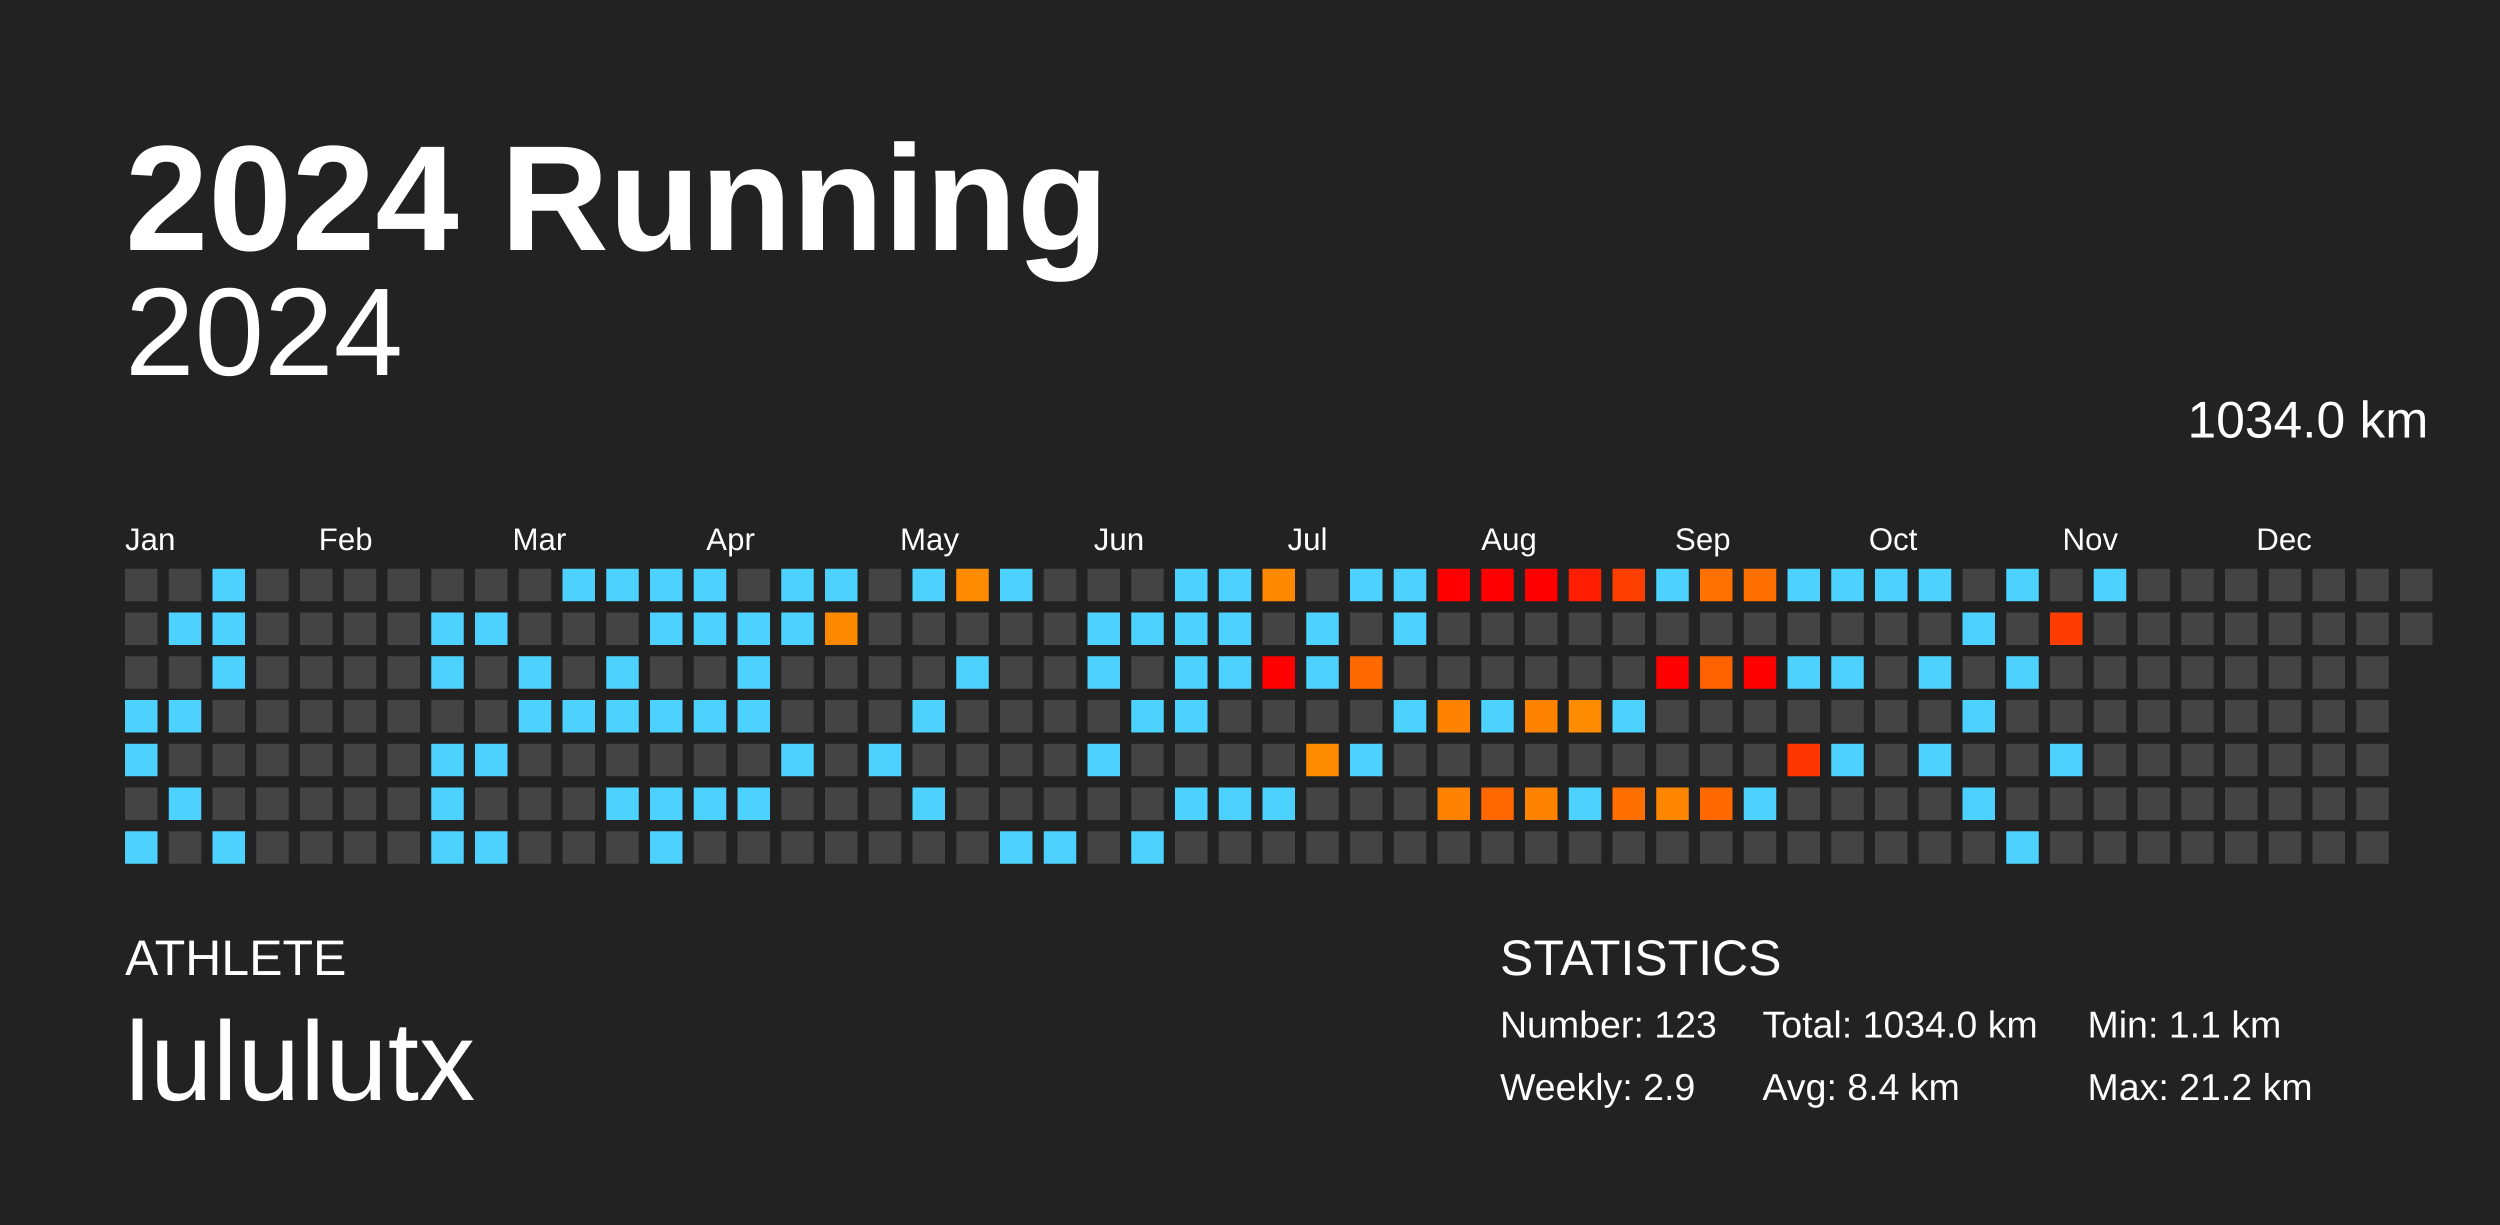
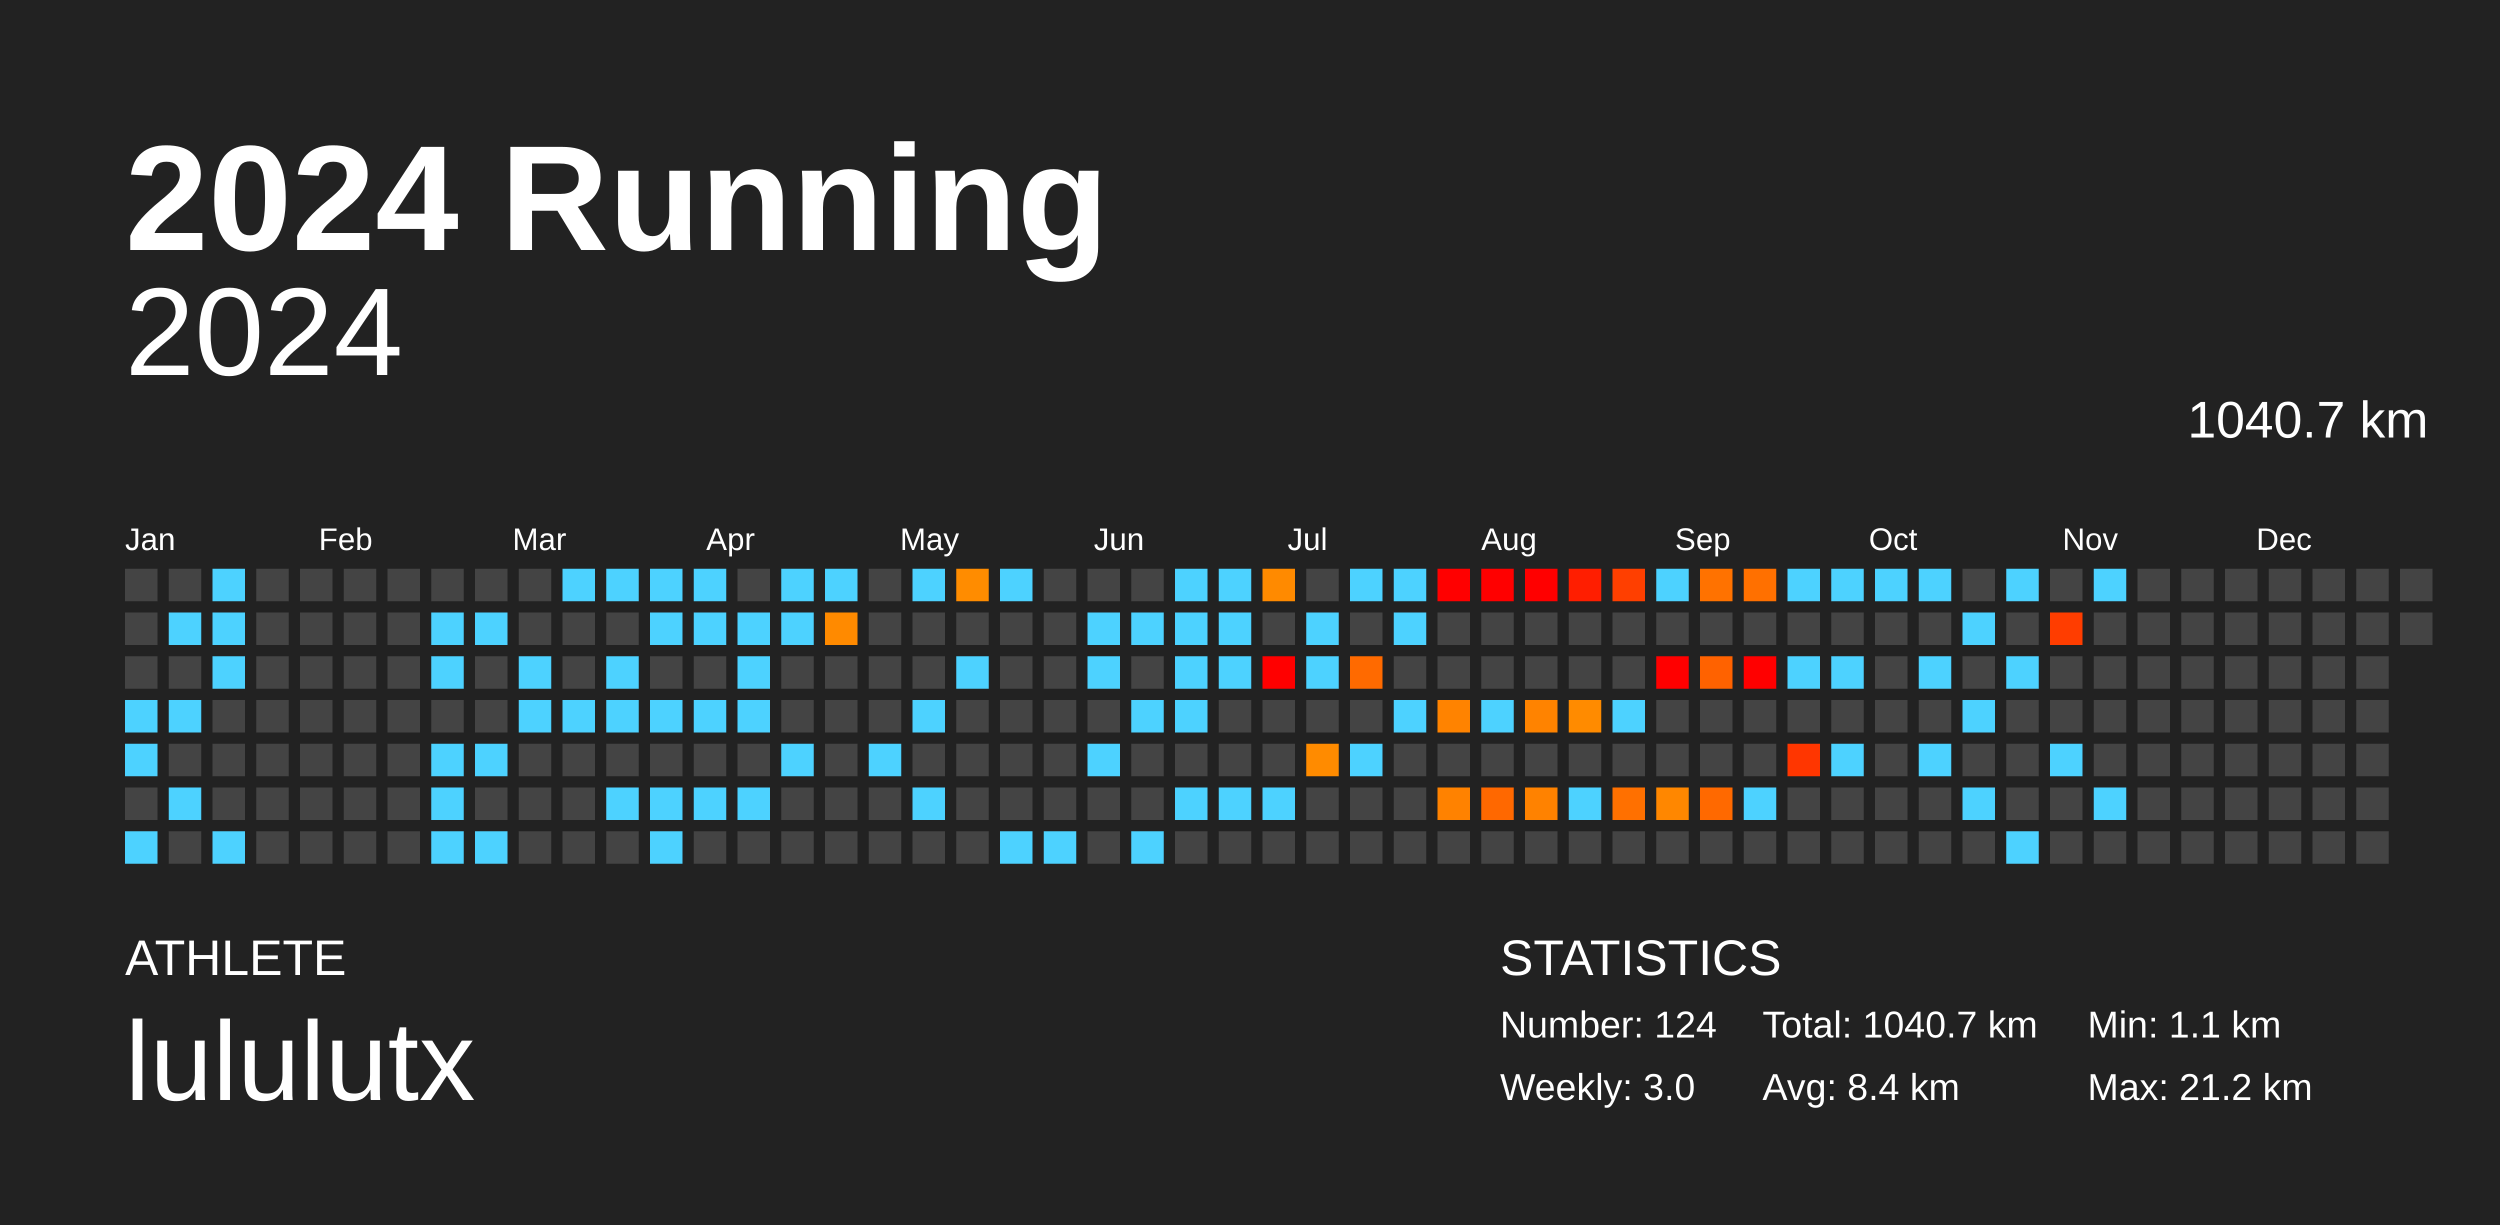
<svg xmlns="http://www.w3.org/2000/svg" baseProfile="full" height="98mm" version="1.1" viewBox="0,0,200,98" width="200mm">
  <defs />
  <rect fill="#222222" height="98" width="200" x="0" y="0" />
  <text fill="#FFFFFF" style="font-size:12px; font-family:Arial; font-weight:bold;" x="10" y="20">2024 Running</text>
  <text fill="#FFFFFF" style="font-size:4px; font-family:Arial" x="10" y="78">ATHLETE</text>
  <text fill="#FFFFFF" style="font-size:9px; font-family:Arial" x="10" y="88">lululutx</text>
  <text fill="#FFFFFF" style="font-size:4px; font-family:Arial" x="120" y="78">STATISTICS</text>
-   <text fill="#FFFFFF" style="font-size:3px; font-family:Arial" x="120" y="83">Number: 123</text>
-   <text fill="#FFFFFF" style="font-size:3px; font-family:Arial" x="120" y="88">Weekly: 2.9</text>
-   <text fill="#FFFFFF" style="font-size:3px; font-family:Arial" x="141" y="83">Total: 1034.0 km</text>
+   <text fill="#FFFFFF" style="font-size:3px; font-family:Arial" x="120" y="83">Number: 124</text>
+   <text fill="#FFFFFF" style="font-size:3px; font-family:Arial" x="120" y="88">Weekly: 3.0</text>
+   <text fill="#FFFFFF" style="font-size:3px; font-family:Arial" x="141" y="83">Total: 1040.7 km</text>
  <text fill="#FFFFFF" style="font-size:3px; font-family:Arial" x="141" y="88">Avg: 8.4 km</text>
  <text fill="#FFFFFF" style="font-size:3px; font-family:Arial" x="167" y="83">Min: 1.1 km</text>
  <text fill="#FFFFFF" style="font-size:3px; font-family:Arial" x="167" y="88">Max: 21.2 km</text>
  <text alignment-baseline="hanging" fill="#FFFFFF" style="font-size:10.0px; font-family:Arial;" x="10" y="30">2024</text>
-   <text alignment-baseline="hanging" fill="#FFFFFF" style="font-size:4.125px; font-family:Arial;" x="175" y="35">1034.0 km</text>
+   <text alignment-baseline="hanging" fill="#FFFFFF" style="font-size:4.125px; font-family:Arial;" x="175" y="35">1040.7 km</text>
  <text fill="#FFFFFF" style="font-size:2.5px; font-family:Arial" x="10.0" y="44">Jan</text>
  <text fill="#FFFFFF" style="font-size:2.5px; font-family:Arial" x="25.5" y="44">Feb</text>
  <text fill="#FFFFFF" style="font-size:2.5px; font-family:Arial" x="41.0" y="44">Mar</text>
  <text fill="#FFFFFF" style="font-size:2.5px; font-family:Arial" x="56.5" y="44">Apr</text>
  <text fill="#FFFFFF" style="font-size:2.5px; font-family:Arial" x="72.0" y="44">May</text>
  <text fill="#FFFFFF" style="font-size:2.5px; font-family:Arial" x="87.5" y="44">Jun</text>
  <text fill="#FFFFFF" style="font-size:2.5px; font-family:Arial" x="103.0" y="44">Jul</text>
  <text fill="#FFFFFF" style="font-size:2.5px; font-family:Arial" x="118.5" y="44">Aug</text>
  <text fill="#FFFFFF" style="font-size:2.5px; font-family:Arial" x="134.0" y="44">Sep</text>
  <text fill="#FFFFFF" style="font-size:2.5px; font-family:Arial" x="149.5" y="44">Oct</text>
  <text fill="#FFFFFF" style="font-size:2.5px; font-family:Arial" x="165.0" y="44">Nov</text>
  <text fill="#FFFFFF" style="font-size:2.5px; font-family:Arial" x="180.5" y="44">Dec</text>
  <rect fill="#444444" height="2.6" width="2.6" x="10.0" y="45.5" />
  <rect fill="#444444" height="2.6" width="2.6" x="10.0" y="49.0" />
  <rect fill="#444444" height="2.6" width="2.6" x="10.0" y="52.5" />
  <rect fill="#4dd2ff" height="2.6" width="2.6" x="10.0" y="56.0" />
  <rect fill="#4dd2ff" height="2.6" width="2.6" x="10.0" y="59.5" />
  <rect fill="#444444" height="2.6" width="2.6" x="10.0" y="63.0" />
  <rect fill="#4dd2ff" height="2.6" width="2.6" x="10.0" y="66.5" />
  <rect fill="#444444" height="2.6" width="2.6" x="13.5" y="45.5" />
  <rect fill="#4dd2ff" height="2.6" width="2.6" x="13.5" y="49.0" />
  <rect fill="#444444" height="2.6" width="2.6" x="13.5" y="52.5" />
  <rect fill="#4dd2ff" height="2.6" width="2.6" x="13.5" y="56.0" />
  <rect fill="#444444" height="2.6" width="2.6" x="13.5" y="59.5" />
  <rect fill="#4dd2ff" height="2.6" width="2.6" x="13.5" y="63.0" />
  <rect fill="#444444" height="2.6" width="2.6" x="13.5" y="66.5" />
  <rect fill="#4dd2ff" height="2.6" width="2.6" x="17.0" y="45.5" />
  <rect fill="#4dd2ff" height="2.6" width="2.6" x="17.0" y="49.0" />
  <rect fill="#4dd2ff" height="2.6" width="2.6" x="17.0" y="52.5" />
  <rect fill="#444444" height="2.6" width="2.6" x="17.0" y="56.0" />
  <rect fill="#444444" height="2.6" width="2.6" x="17.0" y="59.5" />
  <rect fill="#444444" height="2.6" width="2.6" x="17.0" y="63.0" />
  <rect fill="#4dd2ff" height="2.6" width="2.6" x="17.0" y="66.5" />
  <rect fill="#444444" height="2.6" width="2.6" x="20.5" y="45.5" />
  <rect fill="#444444" height="2.6" width="2.6" x="20.5" y="49.0" />
  <rect fill="#444444" height="2.6" width="2.6" x="20.5" y="52.5" />
  <rect fill="#444444" height="2.6" width="2.6" x="20.5" y="56.0" />
  <rect fill="#444444" height="2.6" width="2.6" x="20.5" y="59.5" />
  <rect fill="#444444" height="2.6" width="2.6" x="20.5" y="63.0" />
  <rect fill="#444444" height="2.6" width="2.6" x="20.5" y="66.5" />
  <rect fill="#444444" height="2.6" width="2.6" x="24.0" y="45.5" />
  <rect fill="#444444" height="2.6" width="2.6" x="24.0" y="49.0" />
  <rect fill="#444444" height="2.6" width="2.6" x="24.0" y="52.5" />
  <rect fill="#444444" height="2.6" width="2.6" x="24.0" y="56.0" />
  <rect fill="#444444" height="2.6" width="2.6" x="24.0" y="59.5" />
  <rect fill="#444444" height="2.6" width="2.6" x="24.0" y="63.0" />
  <rect fill="#444444" height="2.6" width="2.6" x="24.0" y="66.5" />
  <rect fill="#444444" height="2.6" width="2.6" x="27.5" y="45.5" />
  <rect fill="#444444" height="2.6" width="2.6" x="27.5" y="49.0" />
  <rect fill="#444444" height="2.6" width="2.6" x="27.5" y="52.5" />
  <rect fill="#444444" height="2.6" width="2.6" x="27.5" y="56.0" />
  <rect fill="#444444" height="2.6" width="2.6" x="27.5" y="59.5" />
  <rect fill="#444444" height="2.6" width="2.6" x="27.5" y="63.0" />
  <rect fill="#444444" height="2.6" width="2.6" x="27.5" y="66.5" />
  <rect fill="#444444" height="2.6" width="2.6" x="31.0" y="45.5" />
  <rect fill="#444444" height="2.6" width="2.6" x="31.0" y="49.0" />
  <rect fill="#444444" height="2.6" width="2.6" x="31.0" y="52.5" />
  <rect fill="#444444" height="2.6" width="2.6" x="31.0" y="56.0" />
  <rect fill="#444444" height="2.6" width="2.6" x="31.0" y="59.5" />
  <rect fill="#444444" height="2.6" width="2.6" x="31.0" y="63.0" />
  <rect fill="#444444" height="2.6" width="2.6" x="31.0" y="66.5" />
  <rect fill="#444444" height="2.6" width="2.6" x="34.5" y="45.5" />
  <rect fill="#4dd2ff" height="2.6" width="2.6" x="34.5" y="49.0" />
  <rect fill="#4dd2ff" height="2.6" width="2.6" x="34.5" y="52.5" />
  <rect fill="#444444" height="2.6" width="2.6" x="34.5" y="56.0" />
  <rect fill="#4dd2ff" height="2.6" width="2.6" x="34.5" y="59.5" />
  <rect fill="#4dd2ff" height="2.6" width="2.6" x="34.5" y="63.0" />
  <rect fill="#4dd2ff" height="2.6" width="2.6" x="34.5" y="66.5" />
  <rect fill="#444444" height="2.6" width="2.6" x="38.0" y="45.5" />
  <rect fill="#4dd2ff" height="2.6" width="2.6" x="38.0" y="49.0" />
  <rect fill="#444444" height="2.6" width="2.6" x="38.0" y="52.5" />
  <rect fill="#444444" height="2.6" width="2.6" x="38.0" y="56.0" />
  <rect fill="#4dd2ff" height="2.6" width="2.6" x="38.0" y="59.5" />
  <rect fill="#444444" height="2.6" width="2.6" x="38.0" y="63.0" />
  <rect fill="#4dd2ff" height="2.6" width="2.6" x="38.0" y="66.5" />
  <rect fill="#444444" height="2.6" width="2.6" x="41.5" y="45.5" />
  <rect fill="#444444" height="2.6" width="2.6" x="41.5" y="49.0" />
  <rect fill="#4dd2ff" height="2.6" width="2.6" x="41.5" y="52.5" />
  <rect fill="#4dd2ff" height="2.6" width="2.6" x="41.5" y="56.0" />
  <rect fill="#444444" height="2.6" width="2.6" x="41.5" y="59.5" />
  <rect fill="#444444" height="2.6" width="2.6" x="41.5" y="63.0" />
  <rect fill="#444444" height="2.6" width="2.6" x="41.5" y="66.5" />
  <rect fill="#4dd2ff" height="2.6" width="2.6" x="45.0" y="45.5" />
  <rect fill="#444444" height="2.6" width="2.6" x="45.0" y="49.0" />
  <rect fill="#444444" height="2.6" width="2.6" x="45.0" y="52.5" />
  <rect fill="#4dd2ff" height="2.6" width="2.6" x="45.0" y="56.0" />
  <rect fill="#444444" height="2.6" width="2.6" x="45.0" y="59.5" />
  <rect fill="#444444" height="2.6" width="2.6" x="45.0" y="63.0" />
  <rect fill="#444444" height="2.6" width="2.6" x="45.0" y="66.5" />
  <rect fill="#4dd2ff" height="2.6" width="2.6" x="48.5" y="45.5" />
  <rect fill="#444444" height="2.6" width="2.6" x="48.5" y="49.0" />
  <rect fill="#4dd2ff" height="2.6" width="2.6" x="48.5" y="52.5" />
  <rect fill="#4dd2ff" height="2.6" width="2.6" x="48.5" y="56.0" />
  <rect fill="#444444" height="2.6" width="2.6" x="48.5" y="59.5" />
  <rect fill="#4dd2ff" height="2.6" width="2.6" x="48.5" y="63.0" />
  <rect fill="#444444" height="2.6" width="2.6" x="48.5" y="66.5" />
  <rect fill="#4dd2ff" height="2.6" width="2.6" x="52.0" y="45.5" />
  <rect fill="#4dd2ff" height="2.6" width="2.6" x="52.0" y="49.0" />
  <rect fill="#444444" height="2.6" width="2.6" x="52.0" y="52.5" />
  <rect fill="#4dd2ff" height="2.6" width="2.6" x="52.0" y="56.0" />
  <rect fill="#444444" height="2.6" width="2.6" x="52.0" y="59.5" />
  <rect fill="#4dd2ff" height="2.6" width="2.6" x="52.0" y="63.0" />
  <rect fill="#4dd2ff" height="2.6" width="2.6" x="52.0" y="66.5" />
  <rect fill="#4dd2ff" height="2.6" width="2.6" x="55.5" y="45.5" />
  <rect fill="#4dd2ff" height="2.6" width="2.6" x="55.5" y="49.0" />
  <rect fill="#444444" height="2.6" width="2.6" x="55.5" y="52.5" />
  <rect fill="#4dd2ff" height="2.6" width="2.6" x="55.5" y="56.0" />
  <rect fill="#444444" height="2.6" width="2.6" x="55.5" y="59.5" />
  <rect fill="#4dd2ff" height="2.6" width="2.6" x="55.5" y="63.0" />
  <rect fill="#444444" height="2.6" width="2.6" x="55.5" y="66.5" />
  <rect fill="#444444" height="2.6" width="2.6" x="59.0" y="45.5" />
  <rect fill="#4dd2ff" height="2.6" width="2.6" x="59.0" y="49.0" />
  <rect fill="#4dd2ff" height="2.6" width="2.6" x="59.0" y="52.5" />
  <rect fill="#4dd2ff" height="2.6" width="2.6" x="59.0" y="56.0" />
  <rect fill="#444444" height="2.6" width="2.6" x="59.0" y="59.5" />
  <rect fill="#4dd2ff" height="2.6" width="2.6" x="59.0" y="63.0" />
  <rect fill="#444444" height="2.6" width="2.6" x="59.0" y="66.5" />
  <rect fill="#4dd2ff" height="2.6" width="2.6" x="62.5" y="45.5" />
  <rect fill="#4dd2ff" height="2.6" width="2.6" x="62.5" y="49.0" />
  <rect fill="#444444" height="2.6" width="2.6" x="62.5" y="52.5" />
  <rect fill="#444444" height="2.6" width="2.6" x="62.5" y="56.0" />
  <rect fill="#4dd2ff" height="2.6" width="2.6" x="62.5" y="59.5" />
  <rect fill="#444444" height="2.6" width="2.6" x="62.5" y="63.0" />
  <rect fill="#444444" height="2.6" width="2.6" x="62.5" y="66.5" />
  <rect fill="#4dd2ff" height="2.6" width="2.6" x="66.0" y="45.5" />
  <rect fill="#ff8a00" height="2.6" width="2.6" x="66.0" y="49.0" />
  <rect fill="#444444" height="2.6" width="2.6" x="66.0" y="52.5" />
  <rect fill="#444444" height="2.6" width="2.6" x="66.0" y="56.0" />
  <rect fill="#444444" height="2.6" width="2.6" x="66.0" y="59.5" />
  <rect fill="#444444" height="2.6" width="2.6" x="66.0" y="63.0" />
  <rect fill="#444444" height="2.6" width="2.6" x="66.0" y="66.5" />
  <rect fill="#444444" height="2.6" width="2.6" x="69.5" y="45.5" />
  <rect fill="#444444" height="2.6" width="2.6" x="69.5" y="49.0" />
  <rect fill="#444444" height="2.6" width="2.6" x="69.5" y="52.5" />
  <rect fill="#444444" height="2.6" width="2.6" x="69.5" y="56.0" />
  <rect fill="#4dd2ff" height="2.6" width="2.6" x="69.5" y="59.5" />
  <rect fill="#444444" height="2.6" width="2.6" x="69.5" y="63.0" />
  <rect fill="#444444" height="2.6" width="2.6" x="69.5" y="66.5" />
  <rect fill="#4dd2ff" height="2.6" width="2.6" x="73.0" y="45.5" />
  <rect fill="#444444" height="2.6" width="2.6" x="73.0" y="49.0" />
  <rect fill="#444444" height="2.6" width="2.6" x="73.0" y="52.5" />
  <rect fill="#4dd2ff" height="2.6" width="2.6" x="73.0" y="56.0" />
  <rect fill="#444444" height="2.6" width="2.6" x="73.0" y="59.5" />
  <rect fill="#4dd2ff" height="2.6" width="2.6" x="73.0" y="63.0" />
  <rect fill="#444444" height="2.6" width="2.6" x="73.0" y="66.5" />
  <rect fill="#ff8c00" height="2.6" width="2.6" x="76.5" y="45.5" />
  <rect fill="#444444" height="2.6" width="2.6" x="76.5" y="49.0" />
  <rect fill="#4dd2ff" height="2.6" width="2.6" x="76.5" y="52.5" />
  <rect fill="#444444" height="2.6" width="2.6" x="76.5" y="56.0" />
  <rect fill="#444444" height="2.6" width="2.6" x="76.5" y="59.5" />
  <rect fill="#444444" height="2.6" width="2.6" x="76.5" y="63.0" />
  <rect fill="#444444" height="2.6" width="2.6" x="76.5" y="66.5" />
  <rect fill="#4dd2ff" height="2.6" width="2.6" x="80.0" y="45.5" />
  <rect fill="#444444" height="2.6" width="2.6" x="80.0" y="49.0" />
  <rect fill="#444444" height="2.6" width="2.6" x="80.0" y="52.5" />
  <rect fill="#444444" height="2.6" width="2.6" x="80.0" y="56.0" />
  <rect fill="#444444" height="2.6" width="2.6" x="80.0" y="59.5" />
  <rect fill="#444444" height="2.6" width="2.6" x="80.0" y="63.0" />
  <rect fill="#4dd2ff" height="2.6" width="2.6" x="80.0" y="66.5" />
  <rect fill="#444444" height="2.6" width="2.6" x="83.5" y="45.5" />
  <rect fill="#444444" height="2.6" width="2.6" x="83.5" y="49.0" />
  <rect fill="#444444" height="2.6" width="2.6" x="83.5" y="52.5" />
  <rect fill="#444444" height="2.6" width="2.6" x="83.5" y="56.0" />
  <rect fill="#444444" height="2.6" width="2.6" x="83.5" y="59.5" />
  <rect fill="#444444" height="2.6" width="2.6" x="83.5" y="63.0" />
  <rect fill="#4dd2ff" height="2.6" width="2.6" x="83.5" y="66.5" />
  <rect fill="#444444" height="2.6" width="2.6" x="87.0" y="45.5" />
  <rect fill="#4dd2ff" height="2.6" width="2.6" x="87.0" y="49.0" />
  <rect fill="#4dd2ff" height="2.6" width="2.6" x="87.0" y="52.5" />
  <rect fill="#444444" height="2.6" width="2.6" x="87.0" y="56.0" />
  <rect fill="#4dd2ff" height="2.6" width="2.6" x="87.0" y="59.5" />
  <rect fill="#444444" height="2.6" width="2.6" x="87.0" y="63.0" />
  <rect fill="#444444" height="2.6" width="2.6" x="87.0" y="66.5" />
  <rect fill="#444444" height="2.6" width="2.6" x="90.5" y="45.5" />
  <rect fill="#4dd2ff" height="2.6" width="2.6" x="90.5" y="49.0" />
  <rect fill="#444444" height="2.6" width="2.6" x="90.5" y="52.5" />
  <rect fill="#4dd2ff" height="2.6" width="2.6" x="90.5" y="56.0" />
  <rect fill="#444444" height="2.6" width="2.6" x="90.5" y="59.5" />
  <rect fill="#444444" height="2.6" width="2.6" x="90.5" y="63.0" />
  <rect fill="#4dd2ff" height="2.6" width="2.6" x="90.5" y="66.5" />
  <rect fill="#4dd2ff" height="2.6" width="2.6" x="94.0" y="45.5" />
  <rect fill="#4dd2ff" height="2.6" width="2.6" x="94.0" y="49.0" />
  <rect fill="#4dd2ff" height="2.6" width="2.6" x="94.0" y="52.5" />
  <rect fill="#4dd2ff" height="2.6" width="2.6" x="94.0" y="56.0" />
  <rect fill="#444444" height="2.6" width="2.6" x="94.0" y="59.5" />
  <rect fill="#4dd2ff" height="2.6" width="2.6" x="94.0" y="63.0" />
  <rect fill="#444444" height="2.6" width="2.6" x="94.0" y="66.5" />
  <rect fill="#4dd2ff" height="2.6" width="2.6" x="97.5" y="45.5" />
  <rect fill="#4dd2ff" height="2.6" width="2.6" x="97.5" y="49.0" />
  <rect fill="#4dd2ff" height="2.6" width="2.6" x="97.5" y="52.5" />
  <rect fill="#444444" height="2.6" width="2.6" x="97.5" y="56.0" />
  <rect fill="#444444" height="2.6" width="2.6" x="97.5" y="59.5" />
  <rect fill="#4dd2ff" height="2.6" width="2.6" x="97.5" y="63.0" />
  <rect fill="#444444" height="2.6" width="2.6" x="97.5" y="66.5" />
  <rect fill="#ff8a00" height="2.6" width="2.6" x="101.0" y="45.5" />
  <rect fill="#444444" height="2.6" width="2.6" x="101.0" y="49.0" />
  <rect fill="red" height="2.6" width="2.6" x="101.0" y="52.5" />
  <rect fill="#444444" height="2.6" width="2.6" x="101.0" y="56.0" />
  <rect fill="#444444" height="2.6" width="2.6" x="101.0" y="59.5" />
  <rect fill="#4dd2ff" height="2.6" width="2.6" x="101.0" y="63.0" />
  <rect fill="#444444" height="2.6" width="2.6" x="101.0" y="66.5" />
  <rect fill="#444444" height="2.6" width="2.6" x="104.5" y="45.5" />
  <rect fill="#4dd2ff" height="2.6" width="2.6" x="104.5" y="49.0" />
  <rect fill="#4dd2ff" height="2.6" width="2.6" x="104.5" y="52.5" />
  <rect fill="#444444" height="2.6" width="2.6" x="104.5" y="56.0" />
  <rect fill="#ff8b00" height="2.6" width="2.6" x="104.5" y="59.5" />
  <rect fill="#444444" height="2.6" width="2.6" x="104.5" y="63.0" />
  <rect fill="#444444" height="2.6" width="2.6" x="104.5" y="66.5" />
  <rect fill="#4dd2ff" height="2.6" width="2.6" x="108.0" y="45.5" />
  <rect fill="#444444" height="2.6" width="2.6" x="108.0" y="49.0" />
  <rect fill="#ff6a00" height="2.6" width="2.6" x="108.0" y="52.5" />
  <rect fill="#444444" height="2.6" width="2.6" x="108.0" y="56.0" />
  <rect fill="#4dd2ff" height="2.6" width="2.6" x="108.0" y="59.5" />
  <rect fill="#444444" height="2.6" width="2.6" x="108.0" y="63.0" />
  <rect fill="#444444" height="2.6" width="2.6" x="108.0" y="66.5" />
  <rect fill="#4dd2ff" height="2.6" width="2.6" x="111.5" y="45.5" />
  <rect fill="#4dd2ff" height="2.6" width="2.6" x="111.5" y="49.0" />
  <rect fill="#444444" height="2.6" width="2.6" x="111.5" y="52.5" />
  <rect fill="#4dd2ff" height="2.6" width="2.6" x="111.5" y="56.0" />
  <rect fill="#444444" height="2.6" width="2.6" x="111.5" y="59.5" />
  <rect fill="#444444" height="2.6" width="2.6" x="111.5" y="63.0" />
  <rect fill="#444444" height="2.6" width="2.6" x="111.5" y="66.5" />
  <rect fill="red" height="2.6" width="2.6" x="115.0" y="45.5" />
  <rect fill="#444444" height="2.6" width="2.6" x="115.0" y="49.0" />
  <rect fill="#444444" height="2.6" width="2.6" x="115.0" y="52.5" />
  <rect fill="#ff8300" height="2.6" width="2.6" x="115.0" y="56.0" />
  <rect fill="#444444" height="2.6" width="2.6" x="115.0" y="59.5" />
  <rect fill="#ff8200" height="2.6" width="2.6" x="115.0" y="63.0" />
  <rect fill="#444444" height="2.6" width="2.6" x="115.0" y="66.5" />
  <rect fill="red" height="2.6" width="2.6" x="118.5" y="45.5" />
  <rect fill="#444444" height="2.6" width="2.6" x="118.5" y="49.0" />
  <rect fill="#444444" height="2.6" width="2.6" x="118.5" y="52.5" />
  <rect fill="#4dd2ff" height="2.6" width="2.6" x="118.5" y="56.0" />
  <rect fill="#444444" height="2.6" width="2.6" x="118.5" y="59.5" />
  <rect fill="#ff6800" height="2.6" width="2.6" x="118.5" y="63.0" />
  <rect fill="#444444" height="2.6" width="2.6" x="118.5" y="66.5" />
  <rect fill="red" height="2.6" width="2.6" x="122.0" y="45.5" />
  <rect fill="#444444" height="2.6" width="2.6" x="122.0" y="49.0" />
  <rect fill="#444444" height="2.6" width="2.6" x="122.0" y="52.5" />
  <rect fill="#ff8300" height="2.6" width="2.6" x="122.0" y="56.0" />
  <rect fill="#444444" height="2.6" width="2.6" x="122.0" y="59.5" />
  <rect fill="#ff8200" height="2.6" width="2.6" x="122.0" y="63.0" />
  <rect fill="#444444" height="2.6" width="2.6" x="122.0" y="66.5" />
  <rect fill="#ff1e00" height="2.6" width="2.6" x="125.5" y="45.5" />
  <rect fill="#444444" height="2.6" width="2.6" x="125.5" y="49.0" />
  <rect fill="#444444" height="2.6" width="2.6" x="125.5" y="52.5" />
  <rect fill="#ff8b00" height="2.6" width="2.6" x="125.5" y="56.0" />
  <rect fill="#444444" height="2.6" width="2.6" x="125.5" y="59.5" />
  <rect fill="#4dd2ff" height="2.6" width="2.6" x="125.5" y="63.0" />
  <rect fill="#444444" height="2.6" width="2.6" x="125.5" y="66.5" />
  <rect fill="#ff3f00" height="2.6" width="2.6" x="129.0" y="45.5" />
  <rect fill="#444444" height="2.6" width="2.6" x="129.0" y="49.0" />
  <rect fill="#444444" height="2.6" width="2.6" x="129.0" y="52.5" />
  <rect fill="#4dd2ff" height="2.6" width="2.6" x="129.0" y="56.0" />
  <rect fill="#444444" height="2.6" width="2.6" x="129.0" y="59.5" />
  <rect fill="#ff7000" height="2.6" width="2.6" x="129.0" y="63.0" />
  <rect fill="#444444" height="2.6" width="2.6" x="129.0" y="66.5" />
  <rect fill="#4dd2ff" height="2.6" width="2.6" x="132.5" y="45.5" />
  <rect fill="#444444" height="2.6" width="2.6" x="132.5" y="49.0" />
  <rect fill="red" height="2.6" width="2.6" x="132.5" y="52.5" />
  <rect fill="#444444" height="2.6" width="2.6" x="132.5" y="56.0" />
  <rect fill="#444444" height="2.6" width="2.6" x="132.5" y="59.5" />
  <rect fill="#ff8700" height="2.6" width="2.6" x="132.5" y="63.0" />
  <rect fill="#444444" height="2.6" width="2.6" x="132.5" y="66.5" />
  <rect fill="#ff7200" height="2.6" width="2.6" x="136.0" y="45.5" />
  <rect fill="#444444" height="2.6" width="2.6" x="136.0" y="49.0" />
  <rect fill="#ff6200" height="2.6" width="2.6" x="136.0" y="52.5" />
  <rect fill="#444444" height="2.6" width="2.6" x="136.0" y="56.0" />
  <rect fill="#444444" height="2.6" width="2.6" x="136.0" y="59.5" />
  <rect fill="#ff6900" height="2.6" width="2.6" x="136.0" y="63.0" />
  <rect fill="#444444" height="2.6" width="2.6" x="136.0" y="66.5" />
  <rect fill="#ff7000" height="2.6" width="2.6" x="139.5" y="45.5" />
  <rect fill="#444444" height="2.6" width="2.6" x="139.5" y="49.0" />
  <rect fill="red" height="2.6" width="2.6" x="139.5" y="52.5" />
  <rect fill="#444444" height="2.6" width="2.6" x="139.5" y="56.0" />
  <rect fill="#444444" height="2.6" width="2.6" x="139.5" y="59.5" />
  <rect fill="#4dd2ff" height="2.6" width="2.6" x="139.5" y="63.0" />
  <rect fill="#444444" height="2.6" width="2.6" x="139.5" y="66.5" />
  <rect fill="#4dd2ff" height="2.6" width="2.6" x="143.0" y="45.5" />
  <rect fill="#444444" height="2.6" width="2.6" x="143.0" y="49.0" />
  <rect fill="#4dd2ff" height="2.6" width="2.6" x="143.0" y="52.5" />
  <rect fill="#444444" height="2.6" width="2.6" x="143.0" y="56.0" />
  <rect fill="#ff3600" height="2.6" width="2.6" x="143.0" y="59.5" />
  <rect fill="#444444" height="2.6" width="2.6" x="143.0" y="63.0" />
  <rect fill="#444444" height="2.6" width="2.6" x="143.0" y="66.5" />
  <rect fill="#4dd2ff" height="2.6" width="2.6" x="146.5" y="45.5" />
  <rect fill="#444444" height="2.6" width="2.6" x="146.5" y="49.0" />
  <rect fill="#4dd2ff" height="2.6" width="2.6" x="146.5" y="52.5" />
  <rect fill="#444444" height="2.6" width="2.6" x="146.5" y="56.0" />
  <rect fill="#4dd2ff" height="2.6" width="2.6" x="146.5" y="59.5" />
  <rect fill="#444444" height="2.6" width="2.6" x="146.5" y="63.0" />
  <rect fill="#444444" height="2.6" width="2.6" x="146.5" y="66.5" />
  <rect fill="#4dd2ff" height="2.6" width="2.6" x="150.0" y="45.5" />
  <rect fill="#444444" height="2.6" width="2.6" x="150.0" y="49.0" />
  <rect fill="#444444" height="2.6" width="2.6" x="150.0" y="52.5" />
  <rect fill="#444444" height="2.6" width="2.6" x="150.0" y="56.0" />
  <rect fill="#444444" height="2.6" width="2.6" x="150.0" y="59.5" />
  <rect fill="#444444" height="2.6" width="2.6" x="150.0" y="63.0" />
  <rect fill="#444444" height="2.6" width="2.6" x="150.0" y="66.5" />
  <rect fill="#4dd2ff" height="2.6" width="2.6" x="153.5" y="45.5" />
  <rect fill="#444444" height="2.6" width="2.6" x="153.5" y="49.0" />
  <rect fill="#4dd2ff" height="2.6" width="2.6" x="153.5" y="52.5" />
  <rect fill="#444444" height="2.6" width="2.6" x="153.5" y="56.0" />
  <rect fill="#4dd2ff" height="2.6" width="2.6" x="153.5" y="59.5" />
  <rect fill="#444444" height="2.6" width="2.6" x="153.5" y="63.0" />
  <rect fill="#444444" height="2.6" width="2.6" x="153.5" y="66.5" />
  <rect fill="#444444" height="2.6" width="2.6" x="157.0" y="45.5" />
  <rect fill="#4dd2ff" height="2.6" width="2.6" x="157.0" y="49.0" />
  <rect fill="#444444" height="2.6" width="2.6" x="157.0" y="52.5" />
  <rect fill="#4dd2ff" height="2.6" width="2.6" x="157.0" y="56.0" />
  <rect fill="#444444" height="2.6" width="2.6" x="157.0" y="59.5" />
  <rect fill="#4dd2ff" height="2.6" width="2.6" x="157.0" y="63.0" />
  <rect fill="#444444" height="2.6" width="2.6" x="157.0" y="66.5" />
  <rect fill="#4dd2ff" height="2.6" width="2.6" x="160.5" y="45.5" />
  <rect fill="#444444" height="2.6" width="2.6" x="160.5" y="49.0" />
  <rect fill="#4dd2ff" height="2.6" width="2.6" x="160.5" y="52.5" />
  <rect fill="#444444" height="2.6" width="2.6" x="160.5" y="56.0" />
  <rect fill="#444444" height="2.6" width="2.6" x="160.5" y="59.5" />
  <rect fill="#444444" height="2.6" width="2.6" x="160.5" y="63.0" />
  <rect fill="#4dd2ff" height="2.6" width="2.6" x="160.5" y="66.5" />
  <rect fill="#444444" height="2.6" width="2.6" x="164.0" y="45.5" />
  <rect fill="#ff3d00" height="2.6" width="2.6" x="164.0" y="49.0" />
  <rect fill="#444444" height="2.6" width="2.6" x="164.0" y="52.5" />
  <rect fill="#444444" height="2.6" width="2.6" x="164.0" y="56.0" />
  <rect fill="#4dd2ff" height="2.6" width="2.6" x="164.0" y="59.5" />
  <rect fill="#444444" height="2.6" width="2.6" x="164.0" y="63.0" />
  <rect fill="#444444" height="2.6" width="2.6" x="164.0" y="66.5" />
  <rect fill="#4dd2ff" height="2.6" width="2.6" x="167.5" y="45.5" />
  <rect fill="#444444" height="2.6" width="2.6" x="167.5" y="49.0" />
  <rect fill="#444444" height="2.6" width="2.6" x="167.5" y="52.5" />
  <rect fill="#444444" height="2.6" width="2.6" x="167.5" y="56.0" />
  <rect fill="#444444" height="2.6" width="2.6" x="167.5" y="59.5" />
-   <rect fill="#444444" height="2.6" width="2.6" x="167.5" y="63.0" />
+   <rect fill="#4dd2ff" height="2.6" width="2.6" x="167.5" y="63.0" />
  <rect fill="#444444" height="2.6" width="2.6" x="167.5" y="66.5" />
  <rect fill="#444444" height="2.6" width="2.6" x="171.0" y="45.5" />
  <rect fill="#444444" height="2.6" width="2.6" x="171.0" y="49.0" />
  <rect fill="#444444" height="2.6" width="2.6" x="171.0" y="52.5" />
  <rect fill="#444444" height="2.6" width="2.6" x="171.0" y="56.0" />
  <rect fill="#444444" height="2.6" width="2.6" x="171.0" y="59.5" />
  <rect fill="#444444" height="2.6" width="2.6" x="171.0" y="63.0" />
  <rect fill="#444444" height="2.6" width="2.6" x="171.0" y="66.5" />
  <rect fill="#444444" height="2.6" width="2.6" x="174.5" y="45.5" />
  <rect fill="#444444" height="2.6" width="2.6" x="174.5" y="49.0" />
  <rect fill="#444444" height="2.6" width="2.6" x="174.5" y="52.5" />
  <rect fill="#444444" height="2.6" width="2.6" x="174.5" y="56.0" />
  <rect fill="#444444" height="2.6" width="2.6" x="174.5" y="59.5" />
  <rect fill="#444444" height="2.6" width="2.6" x="174.5" y="63.0" />
  <rect fill="#444444" height="2.6" width="2.6" x="174.5" y="66.5" />
  <rect fill="#444444" height="2.6" width="2.6" x="178.0" y="45.5" />
  <rect fill="#444444" height="2.6" width="2.6" x="178.0" y="49.0" />
  <rect fill="#444444" height="2.6" width="2.6" x="178.0" y="52.5" />
  <rect fill="#444444" height="2.6" width="2.6" x="178.0" y="56.0" />
  <rect fill="#444444" height="2.6" width="2.6" x="178.0" y="59.5" />
  <rect fill="#444444" height="2.6" width="2.6" x="178.0" y="63.0" />
  <rect fill="#444444" height="2.6" width="2.6" x="178.0" y="66.5" />
  <rect fill="#444444" height="2.6" width="2.6" x="181.5" y="45.5" />
  <rect fill="#444444" height="2.6" width="2.6" x="181.5" y="49.0" />
  <rect fill="#444444" height="2.6" width="2.6" x="181.5" y="52.5" />
  <rect fill="#444444" height="2.6" width="2.6" x="181.5" y="56.0" />
  <rect fill="#444444" height="2.6" width="2.6" x="181.5" y="59.5" />
  <rect fill="#444444" height="2.6" width="2.6" x="181.5" y="63.0" />
  <rect fill="#444444" height="2.6" width="2.6" x="181.5" y="66.5" />
  <rect fill="#444444" height="2.6" width="2.6" x="185.0" y="45.5" />
  <rect fill="#444444" height="2.6" width="2.6" x="185.0" y="49.0" />
  <rect fill="#444444" height="2.6" width="2.6" x="185.0" y="52.5" />
  <rect fill="#444444" height="2.6" width="2.6" x="185.0" y="56.0" />
  <rect fill="#444444" height="2.6" width="2.6" x="185.0" y="59.5" />
  <rect fill="#444444" height="2.6" width="2.6" x="185.0" y="63.0" />
  <rect fill="#444444" height="2.6" width="2.6" x="185.0" y="66.5" />
  <rect fill="#444444" height="2.6" width="2.6" x="188.5" y="45.5" />
  <rect fill="#444444" height="2.6" width="2.6" x="188.5" y="49.0" />
  <rect fill="#444444" height="2.6" width="2.6" x="188.5" y="52.5" />
  <rect fill="#444444" height="2.6" width="2.6" x="188.5" y="56.0" />
  <rect fill="#444444" height="2.6" width="2.6" x="188.5" y="59.5" />
  <rect fill="#444444" height="2.6" width="2.6" x="188.5" y="63.0" />
  <rect fill="#444444" height="2.6" width="2.6" x="188.5" y="66.5" />
  <rect fill="#444444" height="2.6" width="2.6" x="192.0" y="45.5" />
  <rect fill="#444444" height="2.6" width="2.6" x="192.0" y="49.0" />
</svg>
